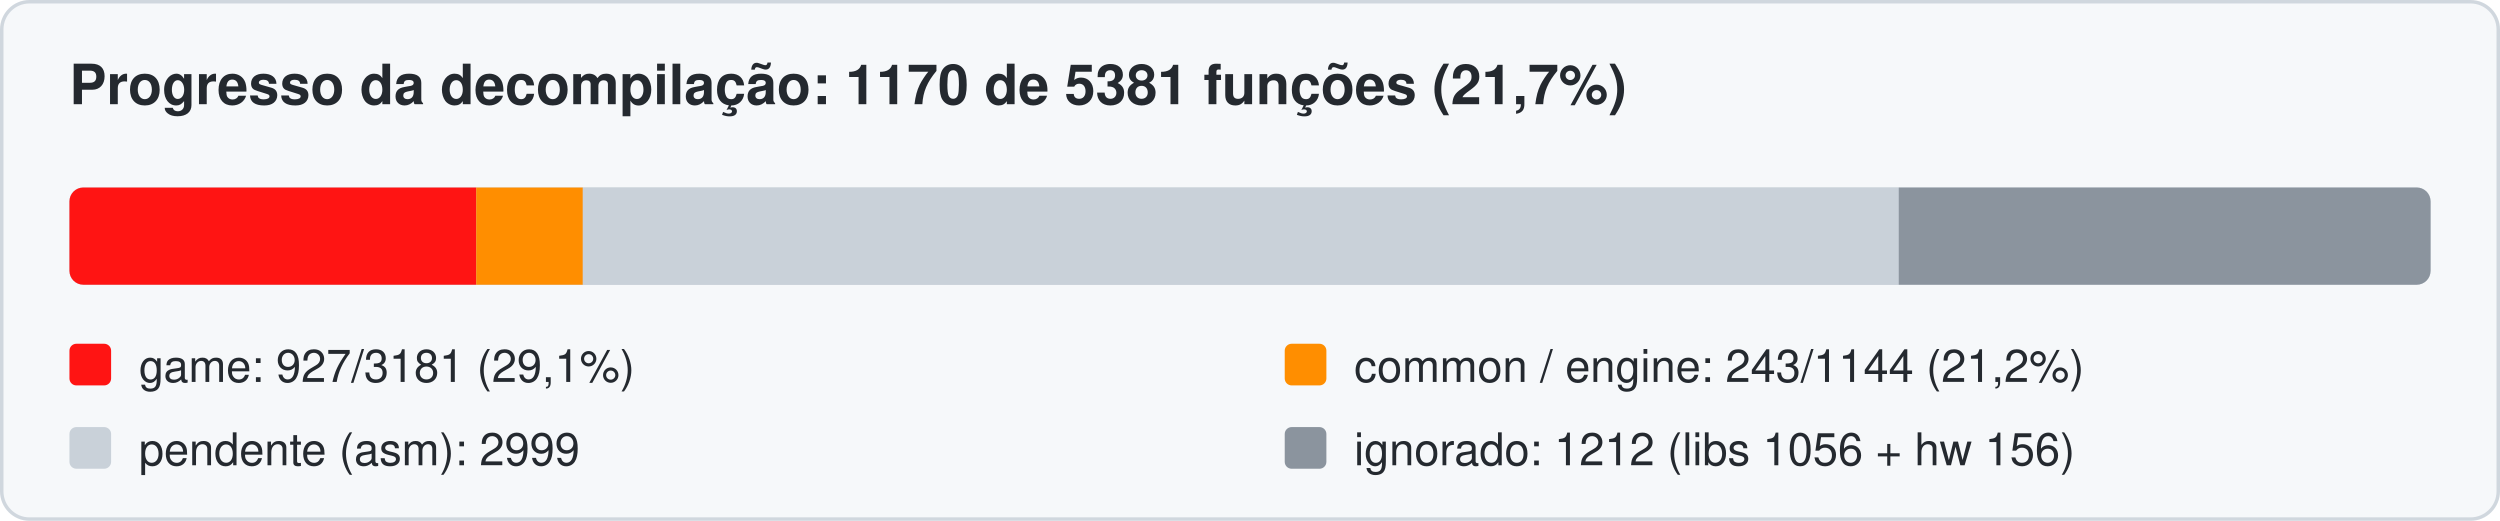
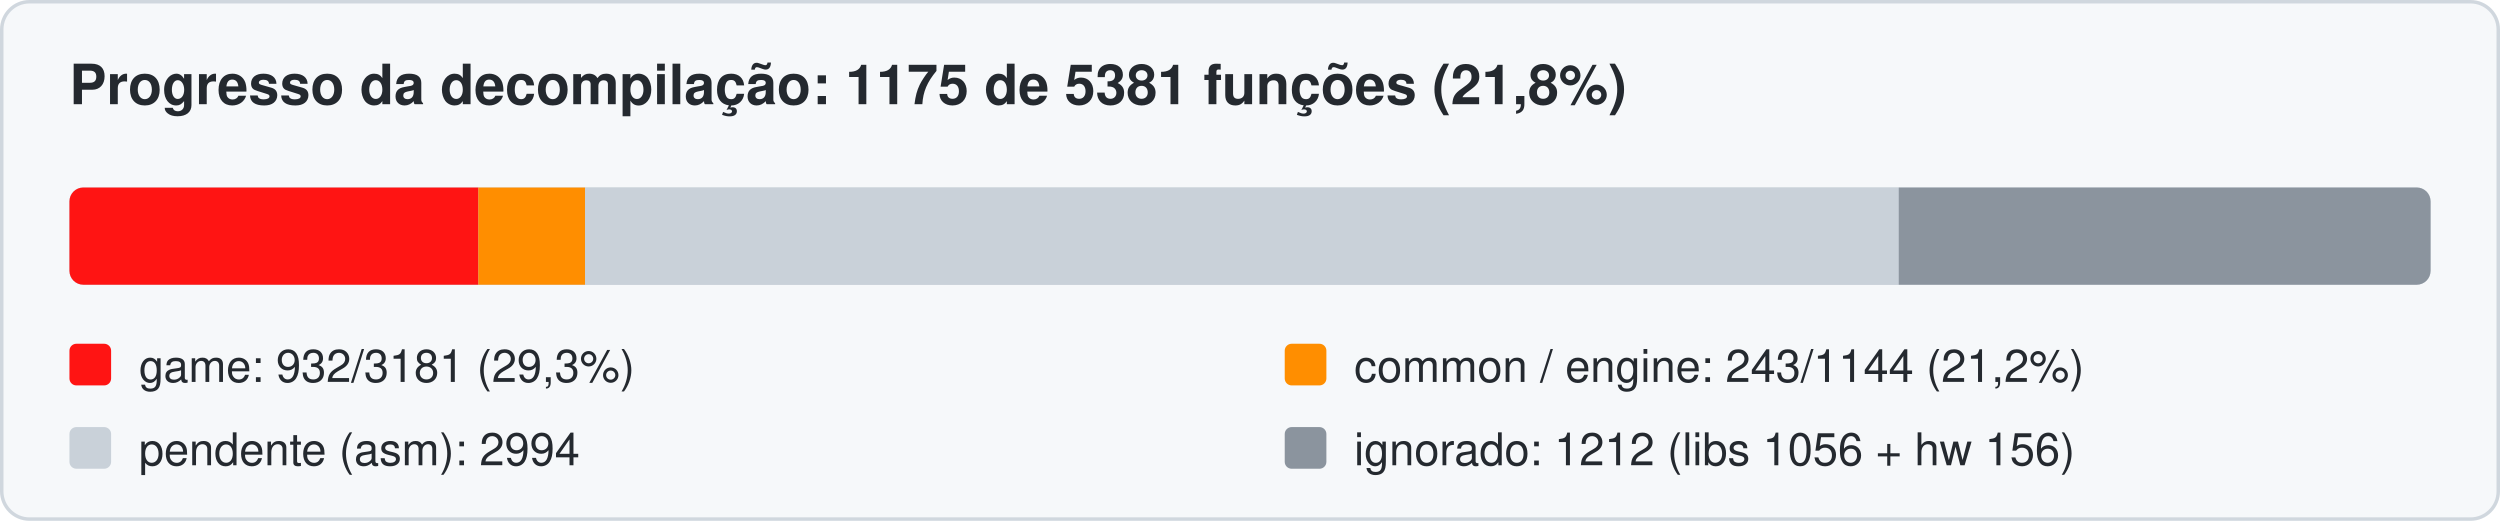
- <svg xmlns="http://www.w3.org/2000/svg" width="720" height="150" viewBox="0 0 720 150" role="img" aria-label="War of the Monsters: 1170 de 5381 funcoes decompiladas (21,7%), 1212 ignoradas">
+ <svg xmlns="http://www.w3.org/2000/svg" width="720" height="150" viewBox="0 0 720 150" role="img" aria-label="War of the Monsters: 1175 de 5381 funcoes decompiladas (21,8%), 1212 ignoradas">
  <rect x="0.5" y="0.5" width="719" height="149" rx="8" fill="#f6f8fa" stroke="#d0d7de" />
  <g font-family="-apple-system, 'Segoe UI', Helvetica, Arial, sans-serif">
-     <text x="20" y="30" font-size="16" font-weight="600" fill="#24292f">Progresso da decompilação: 1170 de 5381 funções (21,7%)</text>
+     <text x="20" y="30" font-size="16" font-weight="600" fill="#24292f">Progresso da decompilação: 1175 de 5381 funções (21,8%)</text>
    <rect x="20" y="54" width="680" height="28" rx="4" fill="#c9d1d9" />
    <clipPath id="r">
      <rect x="20" y="54" width="680" height="28" rx="4" />
    </clipPath>
    <g clip-path="url(#r)">
-       <rect x="20.00" y="54" width="117.15" height="28" fill="#ff1413" />
-       <rect x="137.15" y="54" width="30.71" height="28" fill="#ff8e00" />
-       <rect x="167.85" y="54" width="378.99" height="28" fill="#c9d1d9" />
+       <rect x="20.00" y="54" width="117.78" height="28" fill="#ff1413" />
+       <rect x="137.78" y="54" width="30.71" height="28" fill="#ff8e00" />
+       <rect x="168.49" y="54" width="378.35" height="28" fill="#c9d1d9" />
      <rect x="546.84" y="54" width="153.16" height="28" fill="#8b949e" />
    </g>
    <rect x="20" y="99" width="12" height="12" rx="2" fill="#ff1413" />
-     <text x="40" y="110" font-size="13" fill="#24292f">game: 927/3181 (29,1%)</text>
+     <text x="40" y="110" font-size="13" fill="#24292f">game: 932/3181 (29,3%)</text>
    <rect x="370" y="99" width="12" height="12" rx="2" fill="#ff8e00" />
    <text x="390" y="110" font-size="13" fill="#24292f">common / engine: 243/1144 (21,2%)</text>
    <rect x="20" y="123" width="12" height="12" rx="2" fill="#c9d1d9" />
-     <text x="40" y="134" font-size="13" fill="#24292f">pendente (asm): 2999</text>
+     <text x="40" y="134" font-size="13" fill="#24292f">pendente (asm): 2994</text>
    <rect x="370" y="123" width="12" height="12" rx="2" fill="#8b949e" />
    <text x="390" y="134" font-size="13" fill="#24292f">ignorado: 1212 (libs 1056 + hw 156)</text>
  </g>
</svg>
